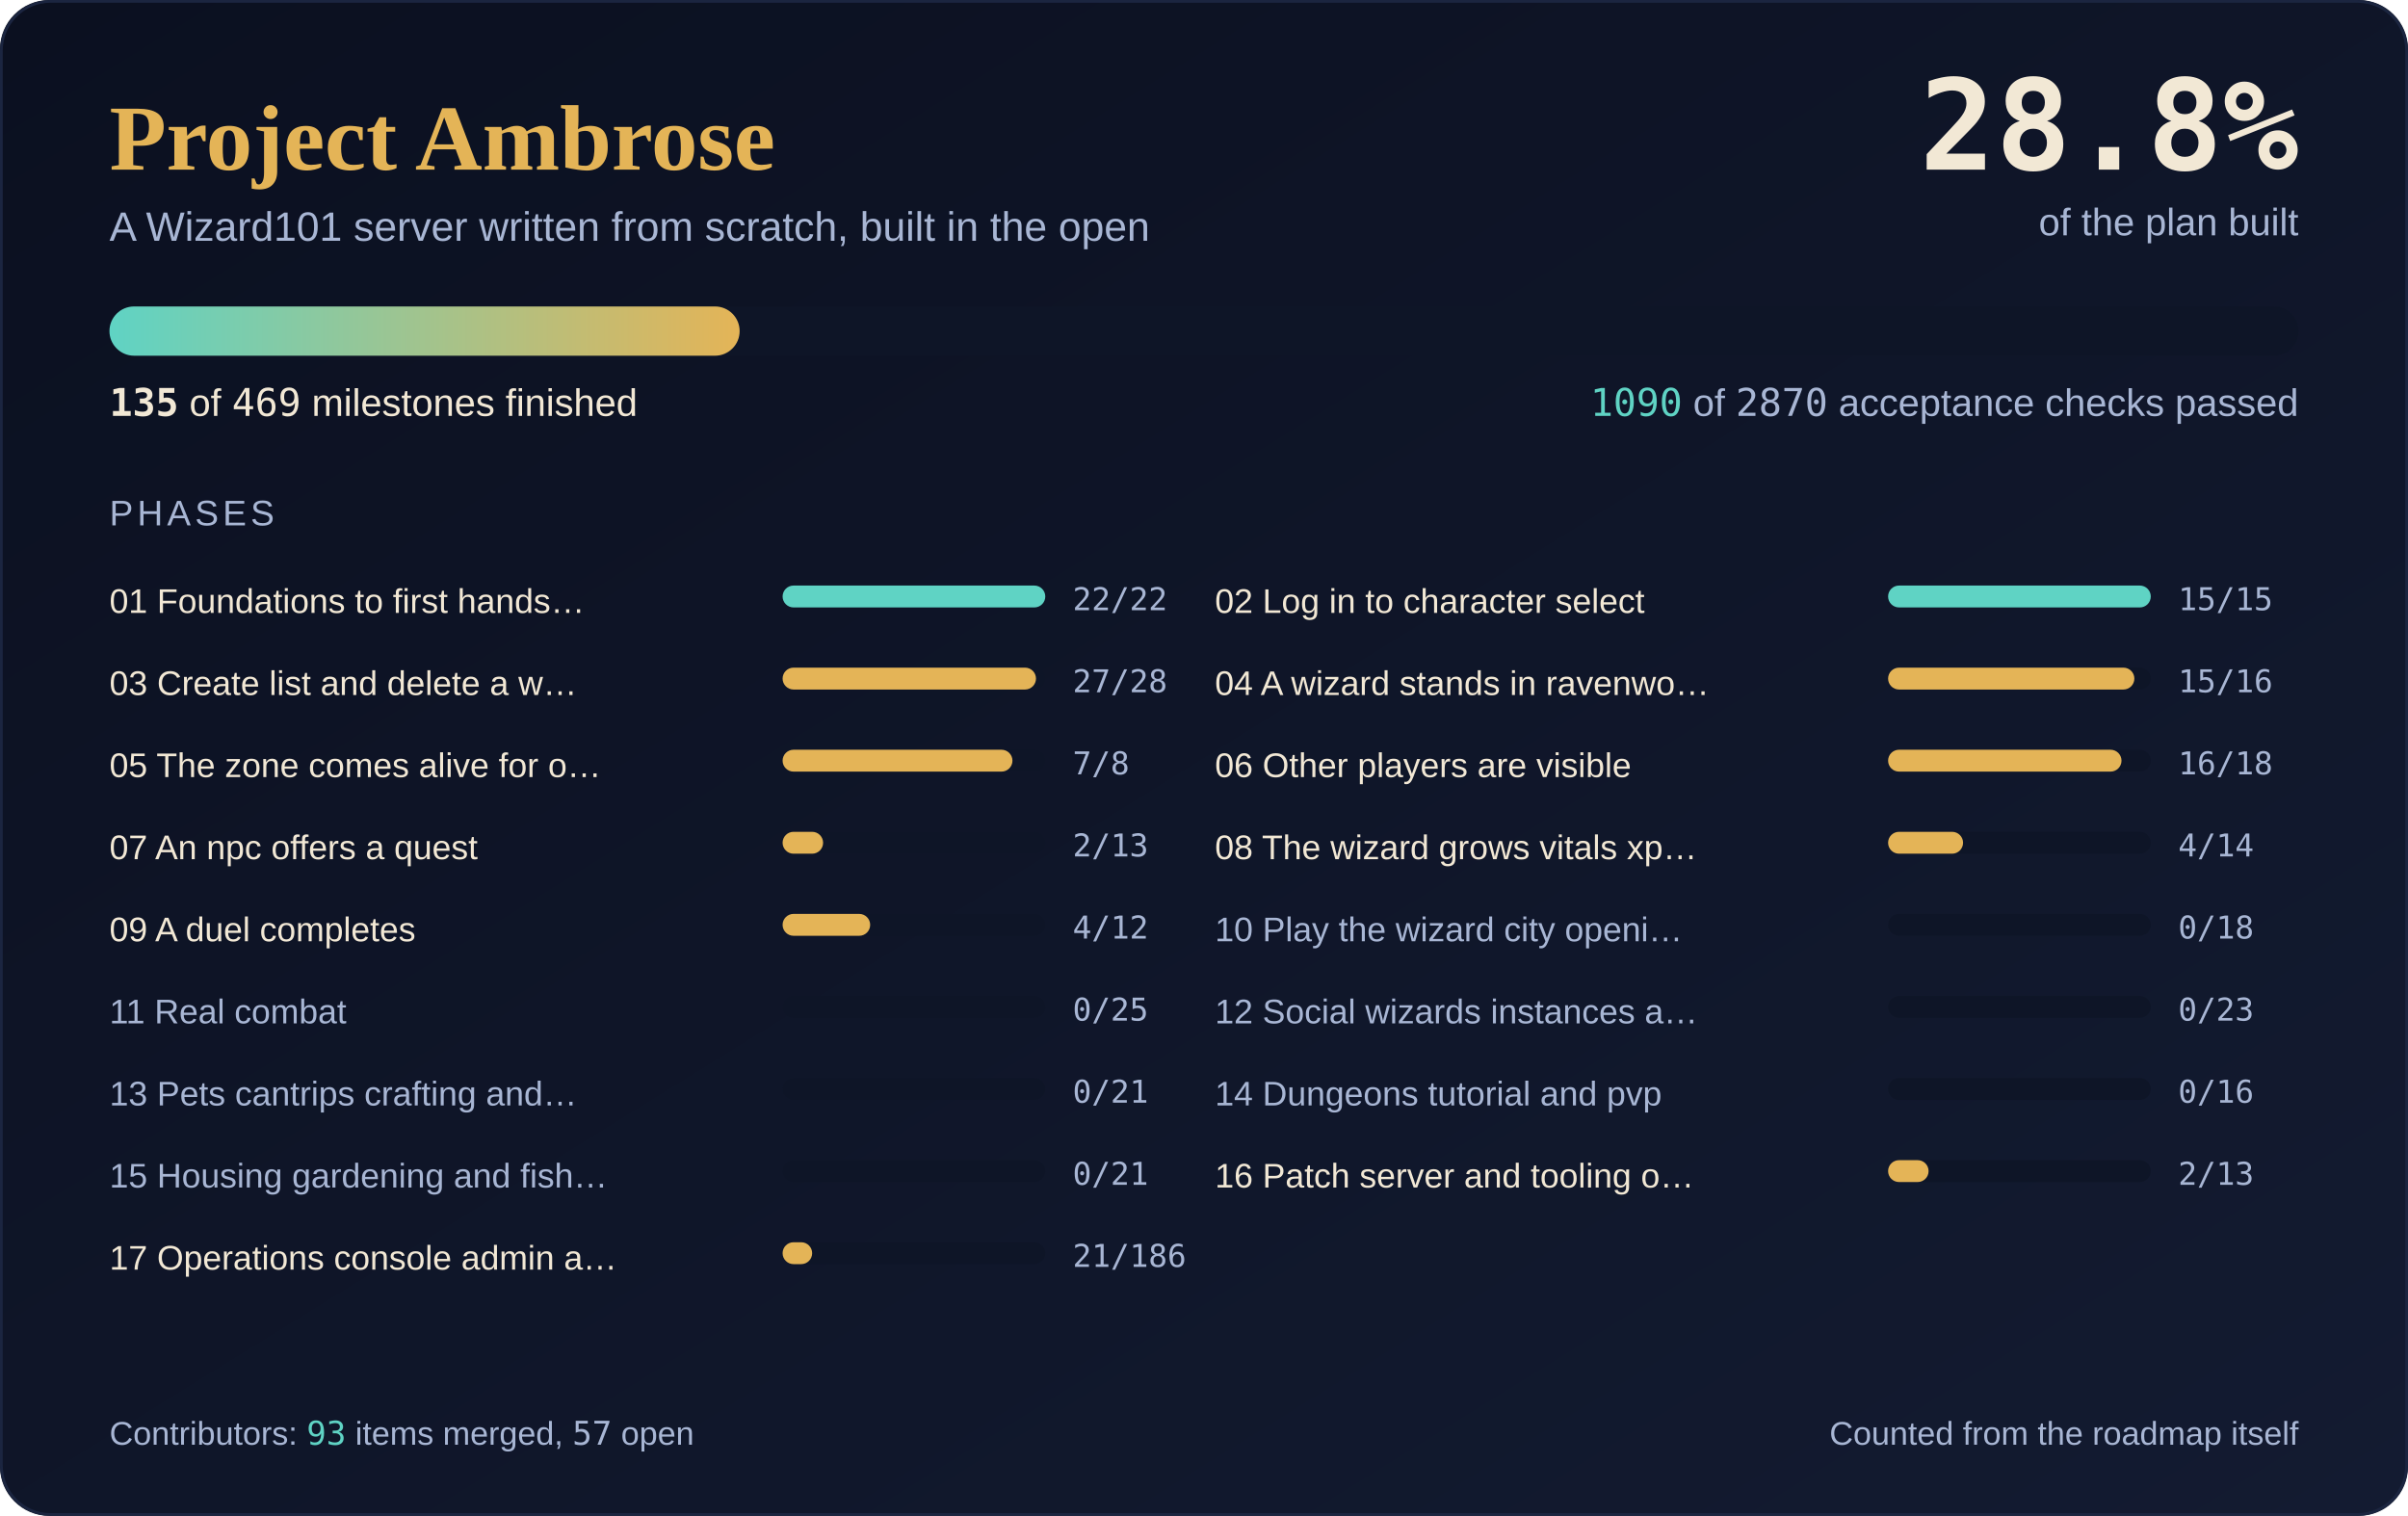
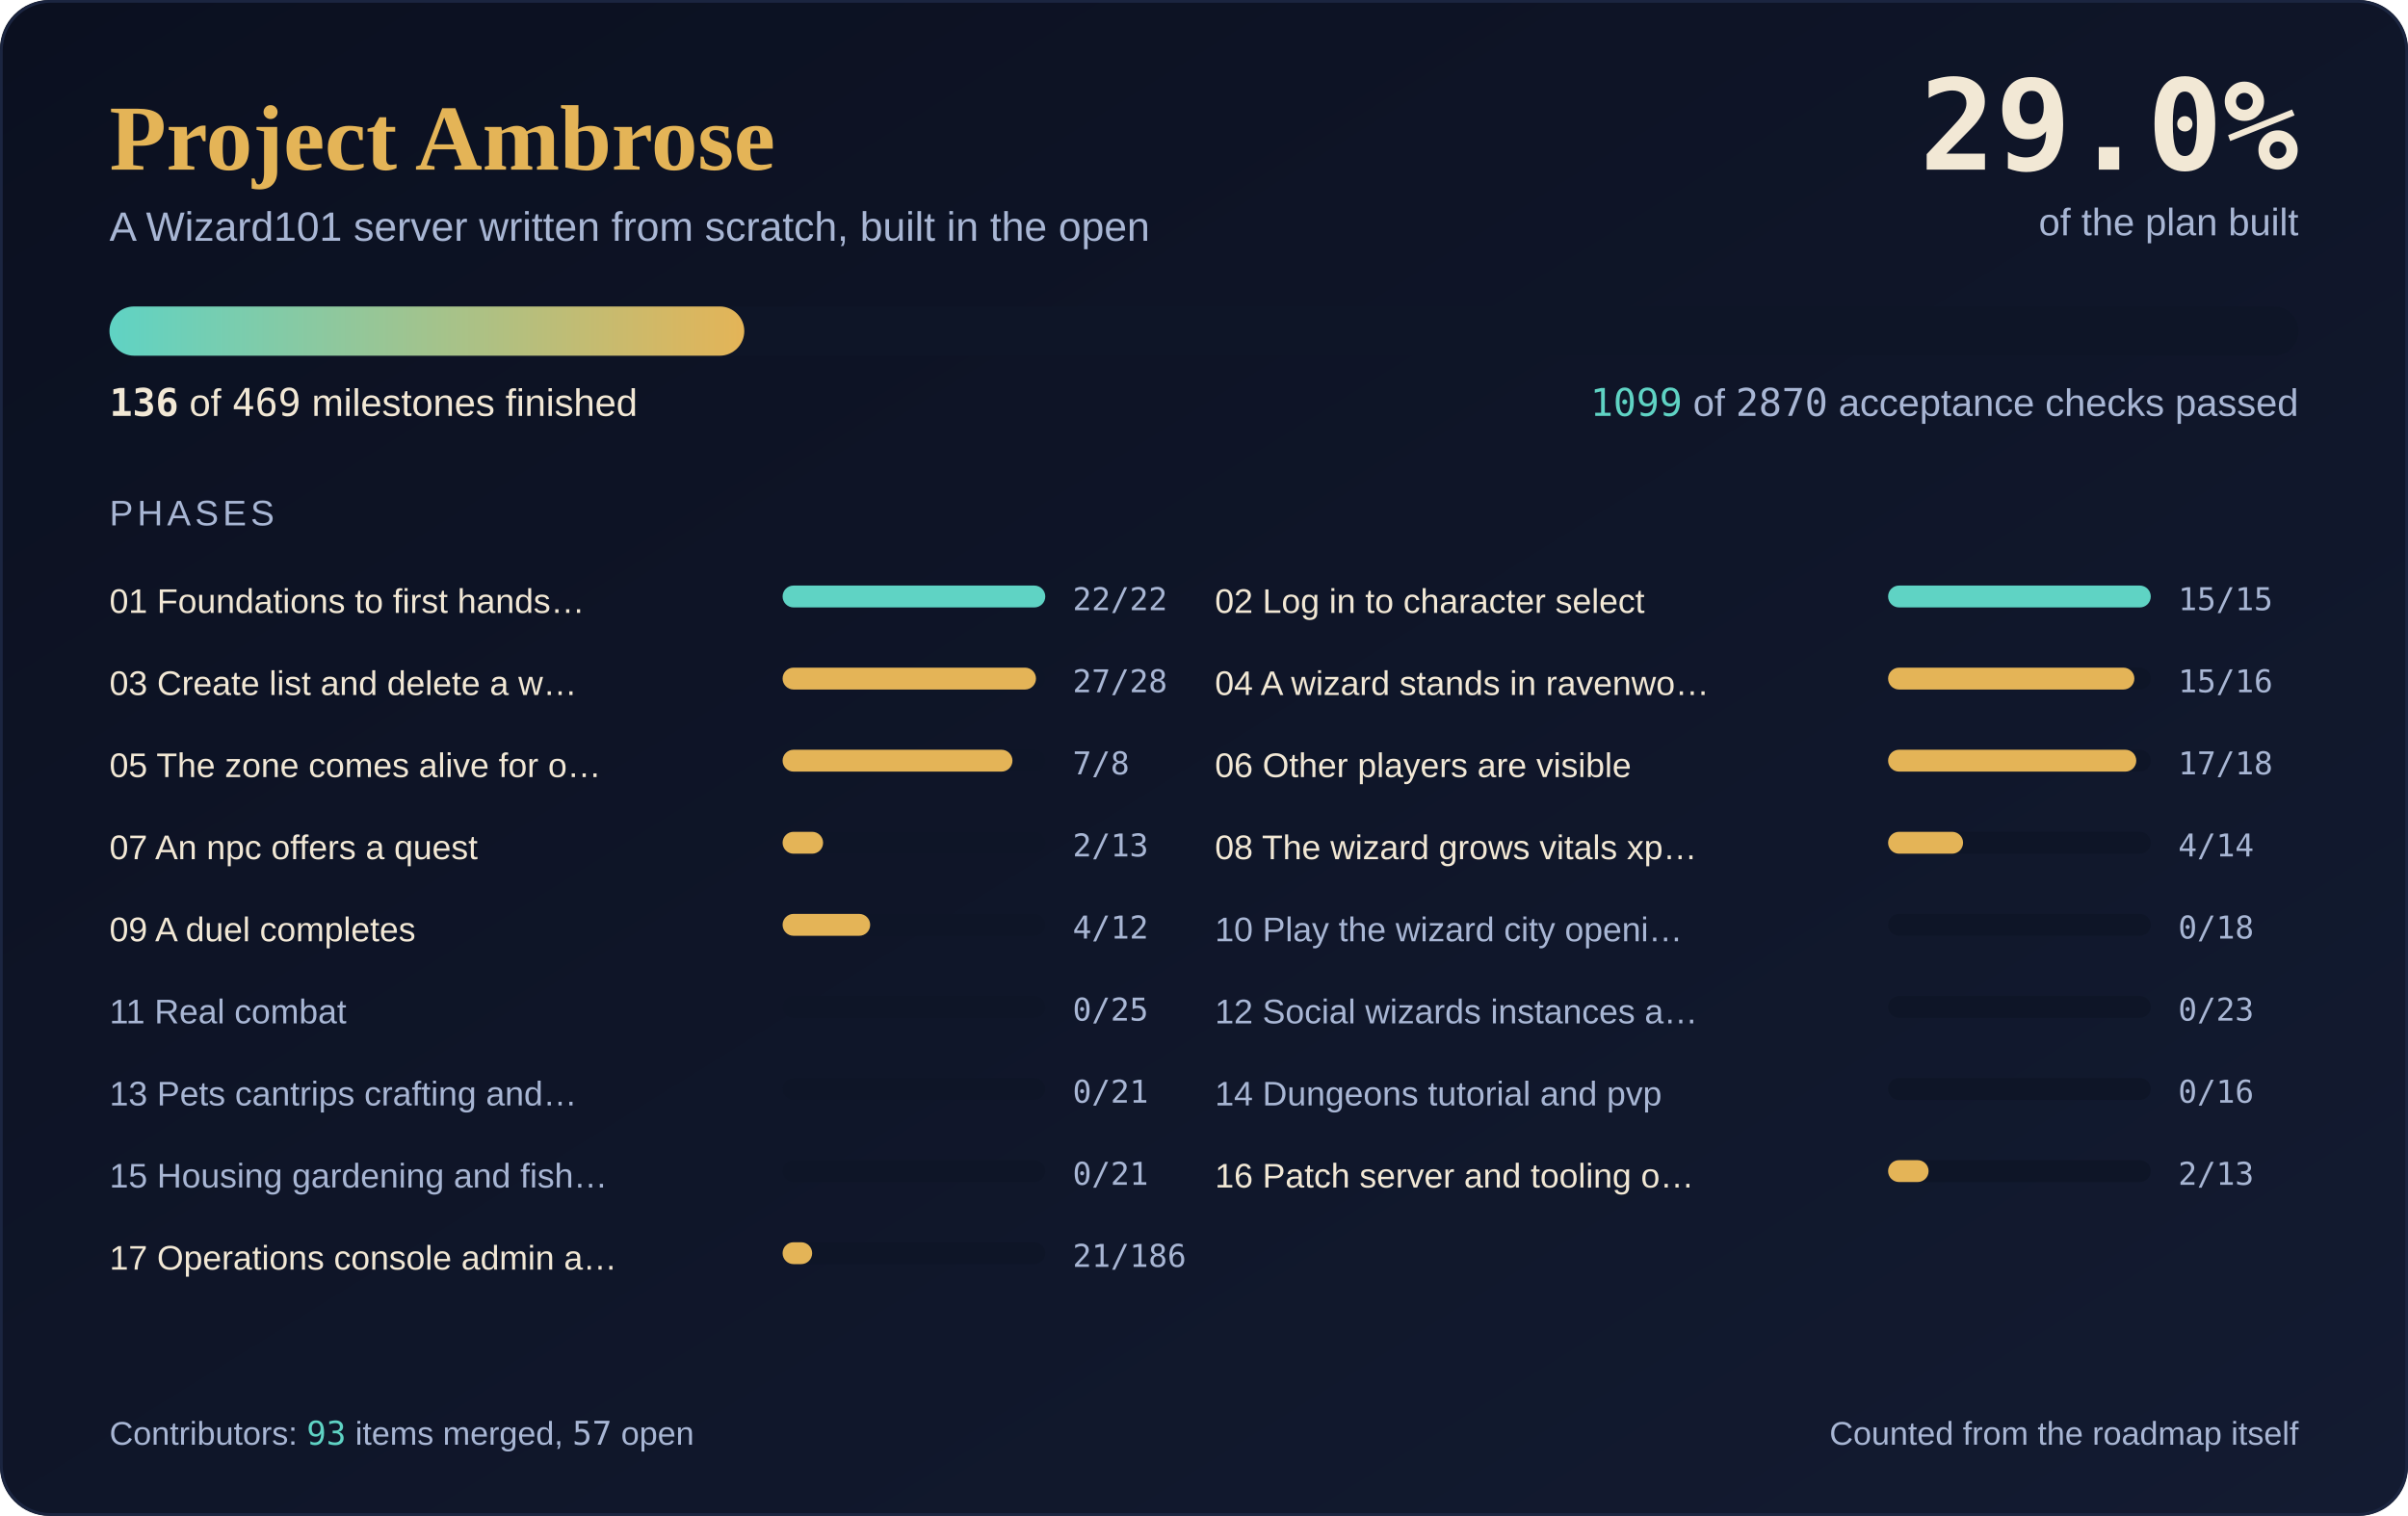
- <svg xmlns="http://www.w3.org/2000/svg" width="880" height="554" viewBox="0 0 880 554" role="img" aria-label="Project Ambrose progress: 135 of 469 milestones complete, 28.8 percent">
+ <svg xmlns="http://www.w3.org/2000/svg" width="880" height="554" viewBox="0 0 880 554" role="img" aria-label="Project Ambrose progress: 136 of 469 milestones complete, 29.0 percent">
  <defs>
    <linearGradient id="sky" x1="0" y1="0" x2="1" y2="1">
      <stop offset="0" stop-color="#0B1020" />
      <stop offset="1" stop-color="#131B31" />
    </linearGradient>
    <linearGradient id="fill" x1="0" y1="0" x2="1" y2="0">
      <stop offset="0" stop-color="#5FD3C4" />
      <stop offset="1" stop-color="#E4B457" />
    </linearGradient>
  </defs>
  <rect width="880" height="554" rx="18" fill="url(#sky)" />
  <rect x="0.5" y="0.5" width="879" height="553" rx="18" fill="none" stroke="#1B2540" />
  <text x="40" y="62" font-family="'Cormorant Garamond', Georgia, 'Times New Roman', serif" font-size="34" font-weight="600" fill="#E4B457">Project Ambrose</text>
  <text x="40" y="88" font-family="Karla, 'Segoe UI', 'Helvetica Neue', Arial, sans-serif" font-size="15" fill="#A8B6D4">A Wizard101 server written from scratch, built in the open</text>
-   <text x="840" y="62" text-anchor="end" font-family="'JetBrains Mono', Consolas, 'DejaVu Sans Mono', monospace" font-size="46" font-weight="700" fill="#F2E8D5">28.8%</text>
+   <text x="840" y="62" text-anchor="end" font-family="'JetBrains Mono', Consolas, 'DejaVu Sans Mono', monospace" font-size="46" font-weight="700" fill="#F2E8D5">29.0%</text>
  <text x="840" y="86" text-anchor="end" font-family="Karla, 'Segoe UI', 'Helvetica Neue', Arial, sans-serif" font-size="14" fill="#A8B6D4">of the plan built</text>
  <rect x="40" y="112" width="800" height="18" rx="9.0" fill="#0E1527" />
-   <rect x="40" y="112" width="230.3" height="18" rx="9.0" fill="url(#fill)" />
+   <rect x="40" y="112" width="232.0" height="18" rx="9.0" fill="url(#fill)" />
  <text x="40" y="152" font-family="Karla, 'Segoe UI', 'Helvetica Neue', Arial, sans-serif" font-size="14" fill="#F2E8D5">
-     <tspan font-family="'JetBrains Mono', Consolas, 'DejaVu Sans Mono', monospace" font-weight="700">135</tspan> of <tspan font-family="'JetBrains Mono', Consolas, 'DejaVu Sans Mono', monospace">469</tspan> milestones finished</text>
+     <tspan font-family="'JetBrains Mono', Consolas, 'DejaVu Sans Mono', monospace" font-weight="700">136</tspan> of <tspan font-family="'JetBrains Mono', Consolas, 'DejaVu Sans Mono', monospace">469</tspan> milestones finished</text>
  <text x="840" y="152" text-anchor="end" font-family="Karla, 'Segoe UI', 'Helvetica Neue', Arial, sans-serif" font-size="14" fill="#A8B6D4">
-     <tspan font-family="'JetBrains Mono', Consolas, 'DejaVu Sans Mono', monospace" fill="#5FD3C4">1090</tspan> of <tspan font-family="'JetBrains Mono', Consolas, 'DejaVu Sans Mono', monospace">2870</tspan> acceptance checks passed</text>
+     <tspan font-family="'JetBrains Mono', Consolas, 'DejaVu Sans Mono', monospace" fill="#5FD3C4">1099</tspan> of <tspan font-family="'JetBrains Mono', Consolas, 'DejaVu Sans Mono', monospace">2870</tspan> acceptance checks passed</text>
  <text x="40" y="192" font-family="Karla, 'Segoe UI', 'Helvetica Neue', Arial, sans-serif" font-size="13" fill="#A8B6D4" letter-spacing="1.5">PHASES</text>
  <text x="40" y="224" font-family="Karla, 'Segoe UI', 'Helvetica Neue', Arial, sans-serif" font-size="12.5" fill="#F2E8D5">01 Foundations to first hands…</text>
  <rect x="286" y="214" width="96" height="8" rx="4.0" fill="#0E1527" />
  <rect x="286" y="214" width="96.0" height="8" rx="4.0" fill="#5FD3C4" />
  <text x="392" y="223" font-family="'JetBrains Mono', Consolas, 'DejaVu Sans Mono', monospace" font-size="11.5" fill="#A8B6D4">22/22</text>
  <text x="444" y="224" font-family="Karla, 'Segoe UI', 'Helvetica Neue', Arial, sans-serif" font-size="12.5" fill="#F2E8D5">02 Log in to character select</text>
  <rect x="690" y="214" width="96" height="8" rx="4.0" fill="#0E1527" />
  <rect x="690" y="214" width="96.0" height="8" rx="4.0" fill="#5FD3C4" />
  <text x="796" y="223" font-family="'JetBrains Mono', Consolas, 'DejaVu Sans Mono', monospace" font-size="11.5" fill="#A8B6D4">15/15</text>
  <text x="40" y="254" font-family="Karla, 'Segoe UI', 'Helvetica Neue', Arial, sans-serif" font-size="12.5" fill="#F2E8D5">03 Create list and delete a w…</text>
  <rect x="286" y="244" width="96" height="8" rx="4.0" fill="#0E1527" />
  <rect x="286" y="244" width="92.6" height="8" rx="4.0" fill="#E4B457" />
  <text x="392" y="253" font-family="'JetBrains Mono', Consolas, 'DejaVu Sans Mono', monospace" font-size="11.5" fill="#A8B6D4">27/28</text>
  <text x="444" y="254" font-family="Karla, 'Segoe UI', 'Helvetica Neue', Arial, sans-serif" font-size="12.5" fill="#F2E8D5">04 A wizard stands in ravenwo…</text>
  <rect x="690" y="244" width="96" height="8" rx="4.0" fill="#0E1527" />
  <rect x="690" y="244" width="90.0" height="8" rx="4.0" fill="#E4B457" />
  <text x="796" y="253" font-family="'JetBrains Mono', Consolas, 'DejaVu Sans Mono', monospace" font-size="11.5" fill="#A8B6D4">15/16</text>
  <text x="40" y="284" font-family="Karla, 'Segoe UI', 'Helvetica Neue', Arial, sans-serif" font-size="12.5" fill="#F2E8D5">05 The zone comes alive for o…</text>
  <rect x="286" y="274" width="96" height="8" rx="4.0" fill="#0E1527" />
  <rect x="286" y="274" width="84.0" height="8" rx="4.0" fill="#E4B457" />
  <text x="392" y="283" font-family="'JetBrains Mono', Consolas, 'DejaVu Sans Mono', monospace" font-size="11.5" fill="#A8B6D4">7/8</text>
  <text x="444" y="284" font-family="Karla, 'Segoe UI', 'Helvetica Neue', Arial, sans-serif" font-size="12.5" fill="#F2E8D5">06 Other players are visible</text>
  <rect x="690" y="274" width="96" height="8" rx="4.0" fill="#0E1527" />
-   <rect x="690" y="274" width="85.3" height="8" rx="4.0" fill="#E4B457" />
-   <text x="796" y="283" font-family="'JetBrains Mono', Consolas, 'DejaVu Sans Mono', monospace" font-size="11.5" fill="#A8B6D4">16/18</text>
+   <rect x="690" y="274" width="90.7" height="8" rx="4.0" fill="#E4B457" />
+   <text x="796" y="283" font-family="'JetBrains Mono', Consolas, 'DejaVu Sans Mono', monospace" font-size="11.5" fill="#A8B6D4">17/18</text>
  <text x="40" y="314" font-family="Karla, 'Segoe UI', 'Helvetica Neue', Arial, sans-serif" font-size="12.5" fill="#F2E8D5">07 An npc offers a quest</text>
  <rect x="286" y="304" width="96" height="8" rx="4.0" fill="#0E1527" />
  <rect x="286" y="304" width="14.8" height="8" rx="4.0" fill="#E4B457" />
  <text x="392" y="313" font-family="'JetBrains Mono', Consolas, 'DejaVu Sans Mono', monospace" font-size="11.5" fill="#A8B6D4">2/13</text>
  <text x="444" y="314" font-family="Karla, 'Segoe UI', 'Helvetica Neue', Arial, sans-serif" font-size="12.5" fill="#F2E8D5">08 The wizard grows vitals xp…</text>
  <rect x="690" y="304" width="96" height="8" rx="4.0" fill="#0E1527" />
  <rect x="690" y="304" width="27.4" height="8" rx="4.0" fill="#E4B457" />
  <text x="796" y="313" font-family="'JetBrains Mono', Consolas, 'DejaVu Sans Mono', monospace" font-size="11.5" fill="#A8B6D4">4/14</text>
  <text x="40" y="344" font-family="Karla, 'Segoe UI', 'Helvetica Neue', Arial, sans-serif" font-size="12.5" fill="#F2E8D5">09 A duel completes</text>
  <rect x="286" y="334" width="96" height="8" rx="4.0" fill="#0E1527" />
  <rect x="286" y="334" width="32.0" height="8" rx="4.0" fill="#E4B457" />
  <text x="392" y="343" font-family="'JetBrains Mono', Consolas, 'DejaVu Sans Mono', monospace" font-size="11.5" fill="#A8B6D4">4/12</text>
  <text x="444" y="344" font-family="Karla, 'Segoe UI', 'Helvetica Neue', Arial, sans-serif" font-size="12.5" fill="#A8B6D4">10 Play the wizard city openi…</text>
  <rect x="690" y="334" width="96" height="8" rx="4.0" fill="#0E1527" />
  <text x="796" y="343" font-family="'JetBrains Mono', Consolas, 'DejaVu Sans Mono', monospace" font-size="11.5" fill="#A8B6D4">0/18</text>
  <text x="40" y="374" font-family="Karla, 'Segoe UI', 'Helvetica Neue', Arial, sans-serif" font-size="12.5" fill="#A8B6D4">11 Real combat</text>
  <rect x="286" y="364" width="96" height="8" rx="4.0" fill="#0E1527" />
  <text x="392" y="373" font-family="'JetBrains Mono', Consolas, 'DejaVu Sans Mono', monospace" font-size="11.5" fill="#A8B6D4">0/25</text>
  <text x="444" y="374" font-family="Karla, 'Segoe UI', 'Helvetica Neue', Arial, sans-serif" font-size="12.5" fill="#A8B6D4">12 Social wizards instances a…</text>
  <rect x="690" y="364" width="96" height="8" rx="4.0" fill="#0E1527" />
  <text x="796" y="373" font-family="'JetBrains Mono', Consolas, 'DejaVu Sans Mono', monospace" font-size="11.5" fill="#A8B6D4">0/23</text>
  <text x="40" y="404" font-family="Karla, 'Segoe UI', 'Helvetica Neue', Arial, sans-serif" font-size="12.5" fill="#A8B6D4">13 Pets cantrips crafting and…</text>
  <rect x="286" y="394" width="96" height="8" rx="4.0" fill="#0E1527" />
  <text x="392" y="403" font-family="'JetBrains Mono', Consolas, 'DejaVu Sans Mono', monospace" font-size="11.5" fill="#A8B6D4">0/21</text>
  <text x="444" y="404" font-family="Karla, 'Segoe UI', 'Helvetica Neue', Arial, sans-serif" font-size="12.5" fill="#A8B6D4">14 Dungeons tutorial and pvp</text>
  <rect x="690" y="394" width="96" height="8" rx="4.0" fill="#0E1527" />
  <text x="796" y="403" font-family="'JetBrains Mono', Consolas, 'DejaVu Sans Mono', monospace" font-size="11.5" fill="#A8B6D4">0/16</text>
  <text x="40" y="434" font-family="Karla, 'Segoe UI', 'Helvetica Neue', Arial, sans-serif" font-size="12.5" fill="#A8B6D4">15 Housing gardening and fish…</text>
  <rect x="286" y="424" width="96" height="8" rx="4.0" fill="#0E1527" />
  <text x="392" y="433" font-family="'JetBrains Mono', Consolas, 'DejaVu Sans Mono', monospace" font-size="11.5" fill="#A8B6D4">0/21</text>
  <text x="444" y="434" font-family="Karla, 'Segoe UI', 'Helvetica Neue', Arial, sans-serif" font-size="12.5" fill="#F2E8D5">16 Patch server and tooling o…</text>
  <rect x="690" y="424" width="96" height="8" rx="4.0" fill="#0E1527" />
  <rect x="690" y="424" width="14.8" height="8" rx="4.0" fill="#E4B457" />
  <text x="796" y="433" font-family="'JetBrains Mono', Consolas, 'DejaVu Sans Mono', monospace" font-size="11.5" fill="#A8B6D4">2/13</text>
  <text x="40" y="464" font-family="Karla, 'Segoe UI', 'Helvetica Neue', Arial, sans-serif" font-size="12.5" fill="#F2E8D5">17 Operations console admin a…</text>
  <rect x="286" y="454" width="96" height="8" rx="4.0" fill="#0E1527" />
  <rect x="286" y="454" width="10.8" height="8" rx="4.0" fill="#E4B457" />
  <text x="392" y="463" font-family="'JetBrains Mono', Consolas, 'DejaVu Sans Mono', monospace" font-size="11.5" fill="#A8B6D4">21/186</text>
  <text x="40" y="528" font-family="Karla, 'Segoe UI', 'Helvetica Neue', Arial, sans-serif" font-size="12" fill="#A8B6D4">Contributors: <tspan font-family="'JetBrains Mono', Consolas, 'DejaVu Sans Mono', monospace" fill="#5FD3C4">93</tspan> items merged, <tspan font-family="'JetBrains Mono', Consolas, 'DejaVu Sans Mono', monospace">57</tspan> open</text>
  <text x="840" y="528" text-anchor="end" font-family="Karla, 'Segoe UI', 'Helvetica Neue', Arial, sans-serif" font-size="12" fill="#A8B6D4">Counted from the roadmap itself</text>
</svg>
